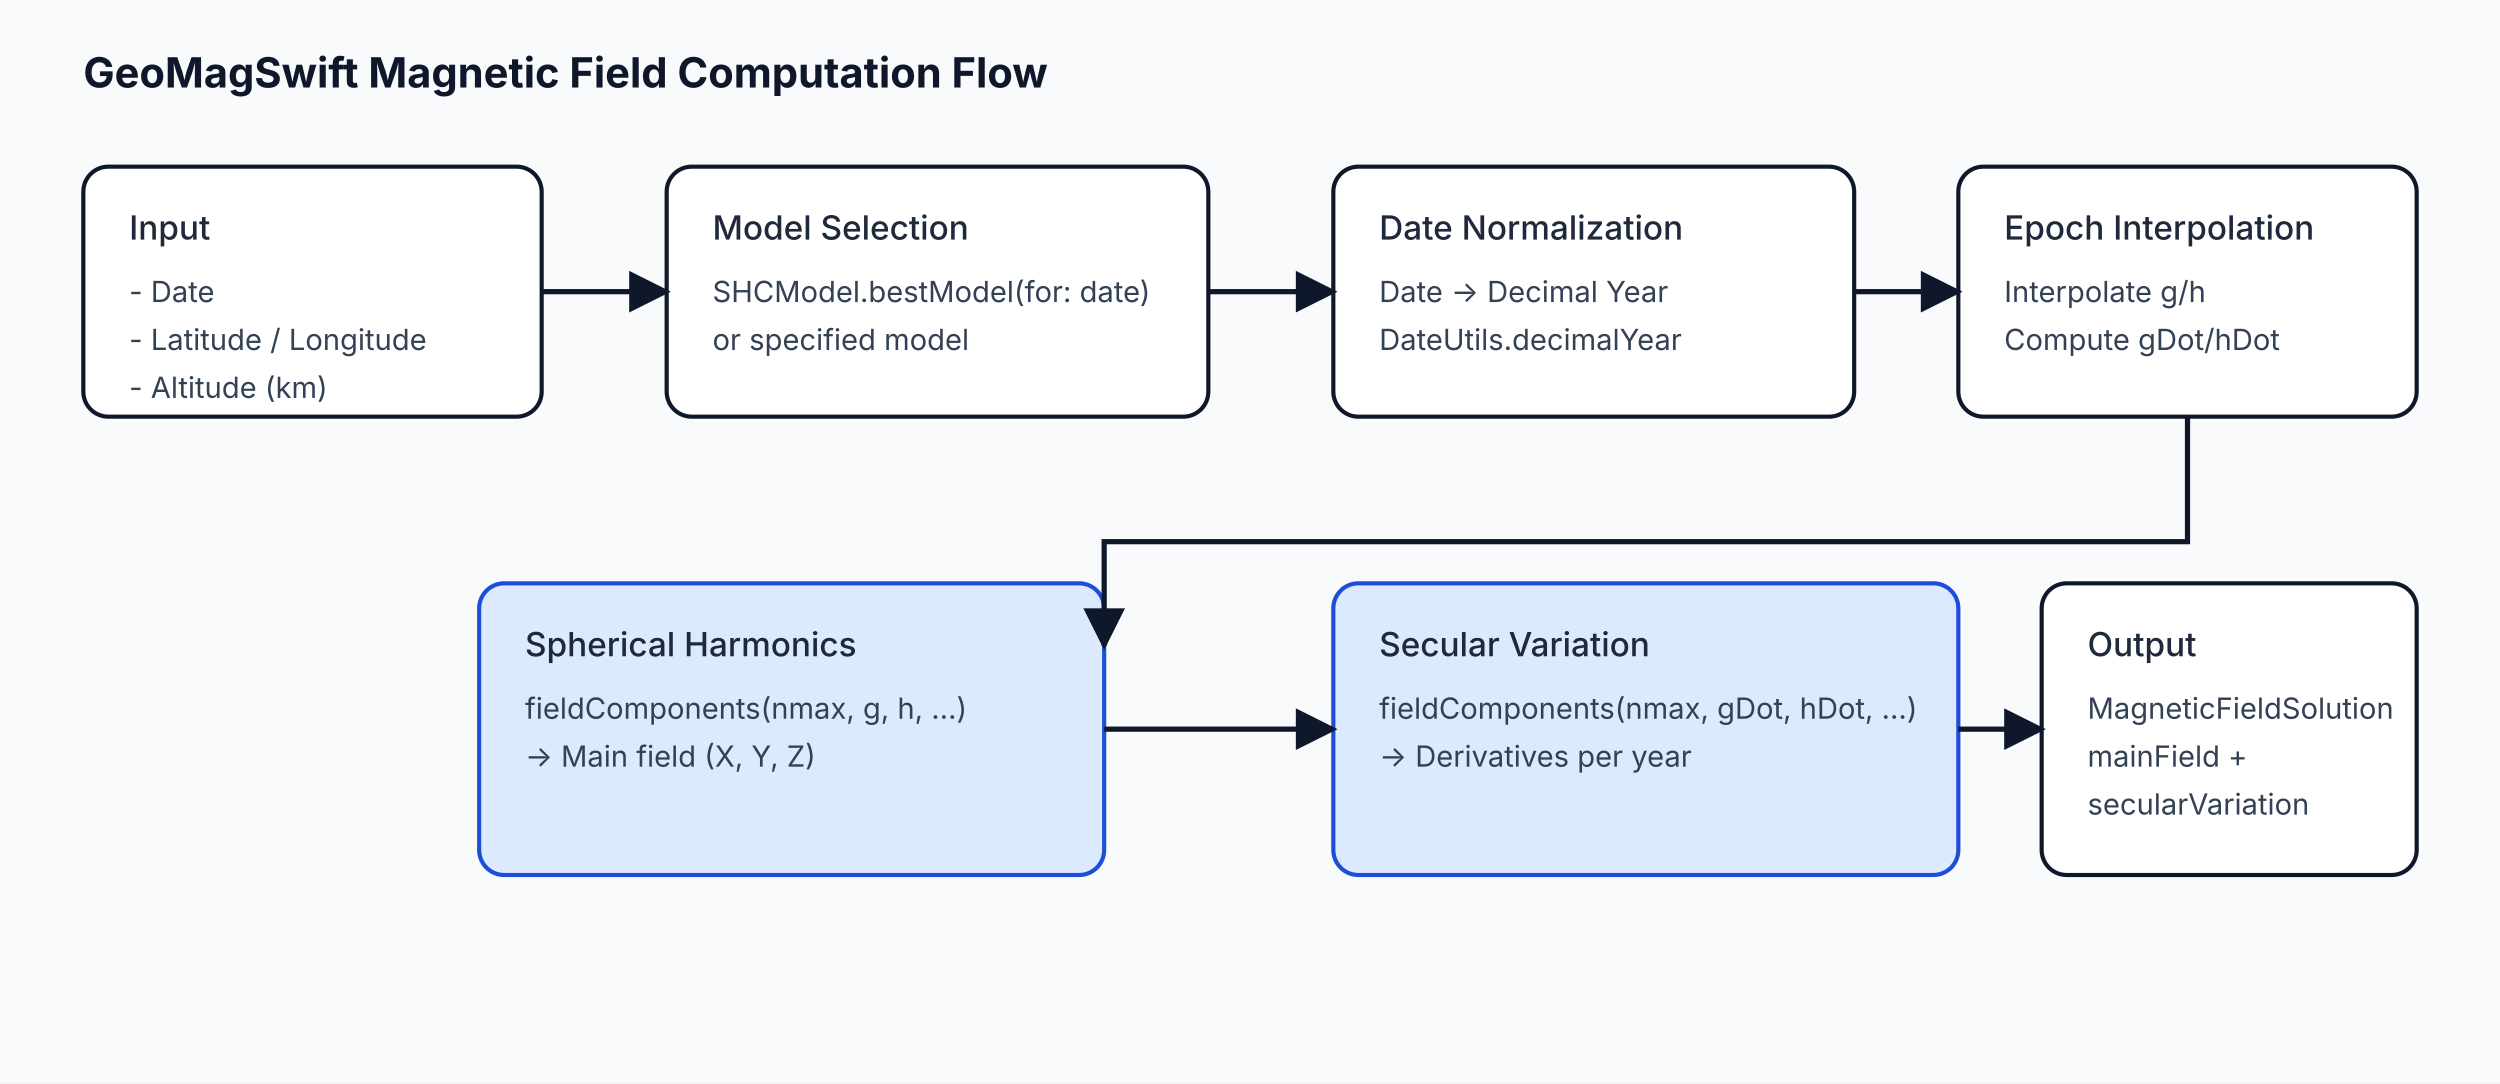
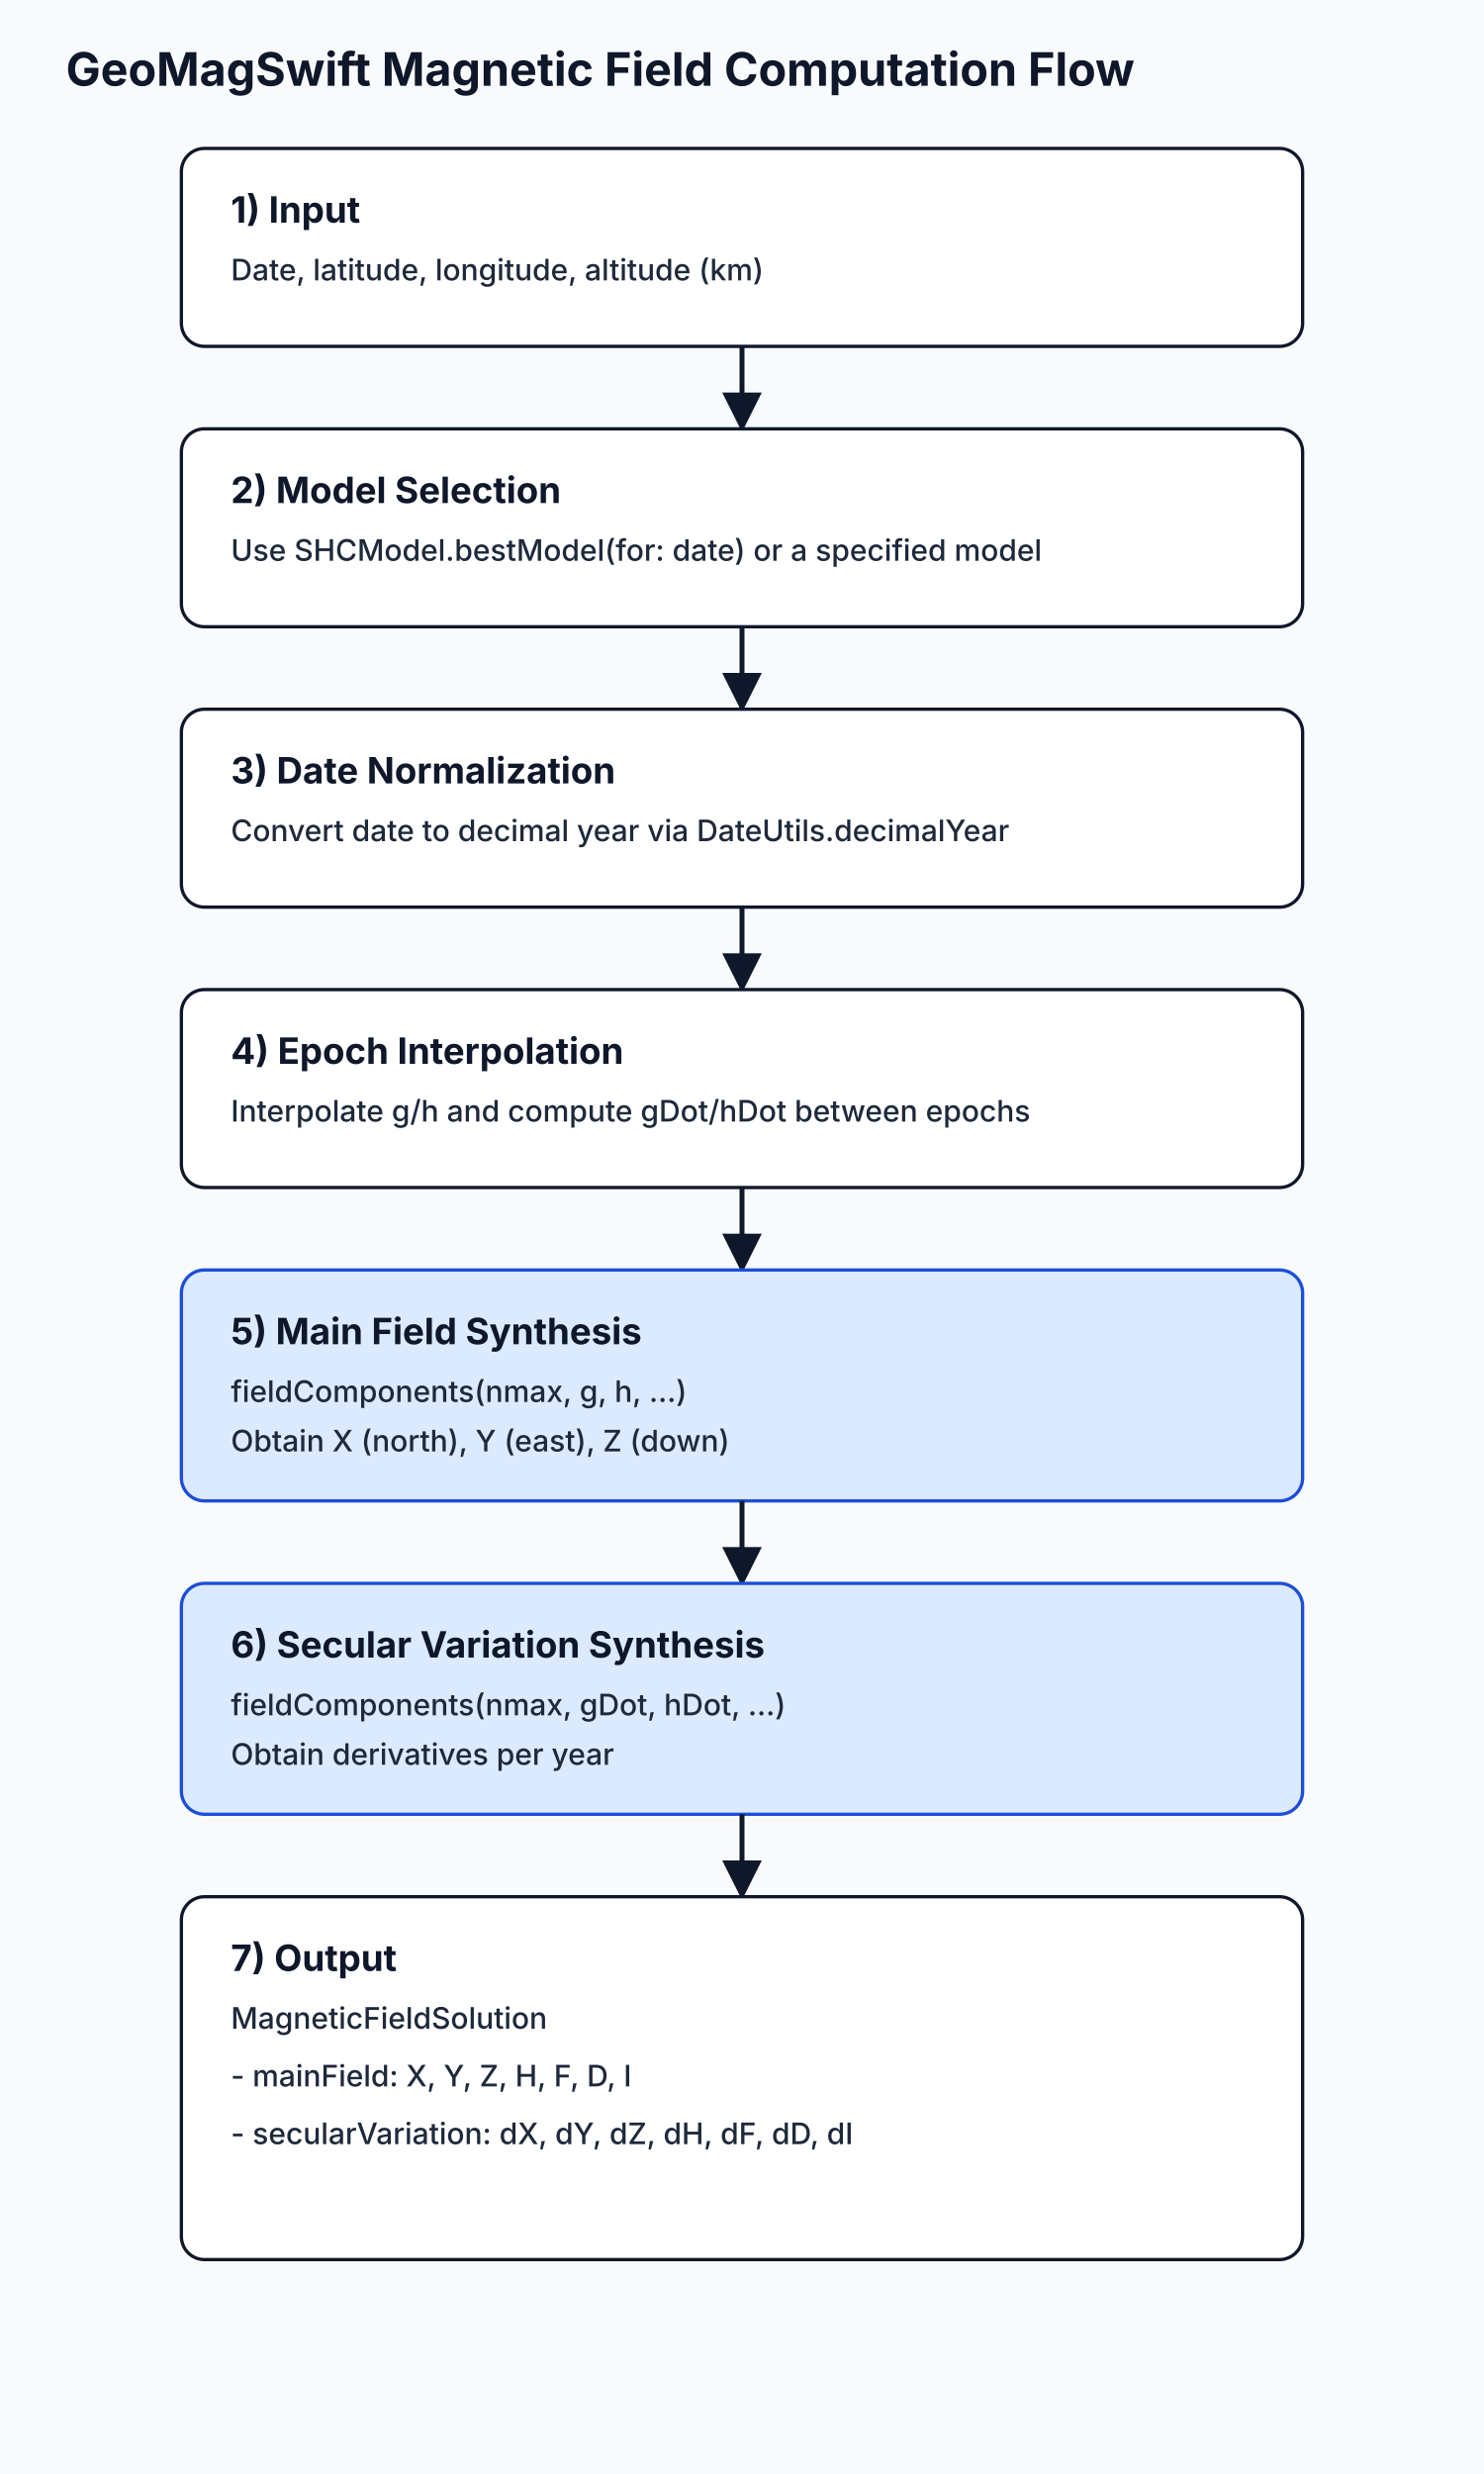
- <svg xmlns="http://www.w3.org/2000/svg" width="1200" height="520" viewBox="0 0 1200 520" role="img" aria-labelledby="title desc">
+ <svg xmlns="http://www.w3.org/2000/svg" width="900" height="1500" viewBox="0 0 900 1500" role="img" aria-labelledby="title desc">
  <defs>
    <style>
      .bg { fill: #f8fafc; }
-       .box { fill: #ffffff; stroke: #0f172a; stroke-width: 2; rx: 12; ry: 12; }
-       .title { font: 700 20px -apple-system, BlinkMacSystemFont, "Segoe UI", sans-serif; fill: #0f172a; }
-       .text { font: 500 16px -apple-system, BlinkMacSystemFont, "Segoe UI", sans-serif; fill: #1e293b; }
-       .sub { font: 400 14px -apple-system, BlinkMacSystemFont, "Segoe UI", sans-serif; fill: #334155; }
-       .line { stroke: #0f172a; stroke-width: 2.5; fill: none; }
-       .accent { fill: #dbeafe; stroke: #1d4ed8; stroke-width: 2; }
+       .box { fill: #ffffff; stroke: #0f172a; stroke-width: 2; rx: 14; ry: 14; }
+       .accent { fill: #dbeafe; stroke: #1d4ed8; stroke-width: 2; rx: 14; ry: 14; }
+       .title { font: 700 28px -apple-system, BlinkMacSystemFont, "Segoe UI", sans-serif; fill: #0f172a; }
+       .h { font: 700 22px -apple-system, BlinkMacSystemFont, "Segoe UI", sans-serif; fill: #0f172a; }
+       .t { font: 500 18px -apple-system, BlinkMacSystemFont, "Segoe UI", sans-serif; fill: #1e293b; }
+       .line { stroke: #0f172a; stroke-width: 3; fill: none; }
    </style>
-     <marker id="arrow" viewBox="0 0 10 10" refX="9" refY="5" markerWidth="8" markerHeight="8" orient="auto-start-reverse">
+     <marker id="arrow" viewBox="0 0 10 10" refX="5" refY="5" markerWidth="8" markerHeight="8" orient="auto-start-reverse">
      <path d="M 0 0 L 10 5 L 0 10 z" fill="#0f172a" />
    </marker>
  </defs>
-   <rect class="bg" x="0" y="0" width="1200" height="520" />
-   <text class="title" x="40" y="42">GeoMagSwift Magnetic Field Computation Flow</text>
-   <rect class="box" x="40" y="80" width="220" height="120" />
-   <text class="text" x="62" y="115">Input</text>
-   <text class="sub" x="62" y="145">- Date</text>
-   <text class="sub" x="62" y="168">- Latitude / Longitude</text>
-   <text class="sub" x="62" y="191">- Altitude (km)</text>
-   <rect class="box" x="320" y="80" width="260" height="120" />
-   <text class="text" x="342" y="115">Model Selection</text>
-   <text class="sub" x="342" y="145">SHCModel.bestModel(for: date)</text>
-   <text class="sub" x="342" y="168">or specified model</text>
-   <rect class="box" x="640" y="80" width="250" height="120" />
-   <text class="text" x="662" y="115">Date Normalization</text>
-   <text class="sub" x="662" y="145">Date -&gt; Decimal Year</text>
-   <text class="sub" x="662" y="168">DateUtils.decimalYear</text>
-   <rect class="box" x="940" y="80" width="220" height="120" />
-   <text class="text" x="962" y="115">Epoch Interpolation</text>
-   <text class="sub" x="962" y="145">Interpolate g/h</text>
-   <text class="sub" x="962" y="168">Compute gDot/hDot</text>
-   <rect class="box accent" x="230" y="280" width="300" height="140" />
-   <text class="text" x="252" y="315">Spherical Harmonics</text>
-   <text class="sub" x="252" y="345">fieldComponents(nmax, g, h, ...)</text>
-   <text class="sub" x="252" y="368">-&gt; Main field (X, Y, Z)</text>
-   <rect class="box accent" x="640" y="280" width="300" height="140" />
-   <text class="text" x="662" y="315">Secular Variation</text>
-   <text class="sub" x="662" y="345">fieldComponents(nmax, gDot, hDot, ...)</text>
-   <text class="sub" x="662" y="368">-&gt; Derivatives per year</text>
-   <rect class="box" x="980" y="280" width="180" height="140" />
-   <text class="text" x="1002" y="315">Output</text>
-   <text class="sub" x="1002" y="345">MagneticFieldSolution</text>
-   <text class="sub" x="1002" y="368">mainField +</text>
-   <text class="sub" x="1002" y="391">secularVariation</text>
-   <path class="line" d="M260 140 L320 140" marker-end="url(#arrow)" />
-   <path class="line" d="M580 140 L640 140" marker-end="url(#arrow)" />
-   <path class="line" d="M890 140 L940 140" marker-end="url(#arrow)" />
-   <path class="line" d="M1050 200 L1050 260 L530 260 L530 310" marker-end="url(#arrow)" />
-   <path class="line" d="M530 350 L640 350" marker-end="url(#arrow)" />
-   <path class="line" d="M940 350 L980 350" marker-end="url(#arrow)" />
+   <rect class="bg" x="0" y="0" width="900" height="1500" />
+   <text class="title" x="40" y="52">GeoMagSwift Magnetic Field Computation Flow</text>
+   <rect class="box" x="110" y="90" width="680" height="120" />
+   <text class="h" x="140" y="135">1) Input</text>
+   <text class="t" x="140" y="170">Date, latitude, longitude, altitude (km)</text>
+   <path class="line" d="M450 210 L450 250" marker-end="url(#arrow)" />
+   <rect class="box" x="110" y="260" width="680" height="120" />
+   <text class="h" x="140" y="305">2) Model Selection</text>
+   <text class="t" x="140" y="340">Use SHCModel.bestModel(for: date) or a specified model</text>
+   <path class="line" d="M450 380 L450 420" marker-end="url(#arrow)" />
+   <rect class="box" x="110" y="430" width="680" height="120" />
+   <text class="h" x="140" y="475">3) Date Normalization</text>
+   <text class="t" x="140" y="510">Convert date to decimal year via DateUtils.decimalYear</text>
+   <path class="line" d="M450 550 L450 590" marker-end="url(#arrow)" />
+   <rect class="box" x="110" y="600" width="680" height="120" />
+   <text class="h" x="140" y="645">4) Epoch Interpolation</text>
+   <text class="t" x="140" y="680">Interpolate g/h and compute gDot/hDot between epochs</text>
+   <path class="line" d="M450 720 L450 760" marker-end="url(#arrow)" />
+   <rect class="accent" x="110" y="770" width="680" height="140" />
+   <text class="h" x="140" y="815">5) Main Field Synthesis</text>
+   <text class="t" x="140" y="850">fieldComponents(nmax, g, h, ...)</text>
+   <text class="t" x="140" y="880">Obtain X (north), Y (east), Z (down)</text>
+   <path class="line" d="M450 910 L450 950" marker-end="url(#arrow)" />
+   <rect class="accent" x="110" y="960" width="680" height="140" />
+   <text class="h" x="140" y="1005">6) Secular Variation Synthesis</text>
+   <text class="t" x="140" y="1040">fieldComponents(nmax, gDot, hDot, ...)</text>
+   <text class="t" x="140" y="1070">Obtain derivatives per year</text>
+   <path class="line" d="M450 1100 L450 1140" marker-end="url(#arrow)" />
+   <rect class="box" x="110" y="1150" width="680" height="220" />
+   <text class="h" x="140" y="1195">7) Output</text>
+   <text class="t" x="140" y="1230">MagneticFieldSolution</text>
+   <text class="t" x="140" y="1265">- mainField: X, Y, Z, H, F, D, I</text>
+   <text class="t" x="140" y="1300">- secularVariation: dX, dY, dZ, dH, dF, dD, dI</text>
</svg>
